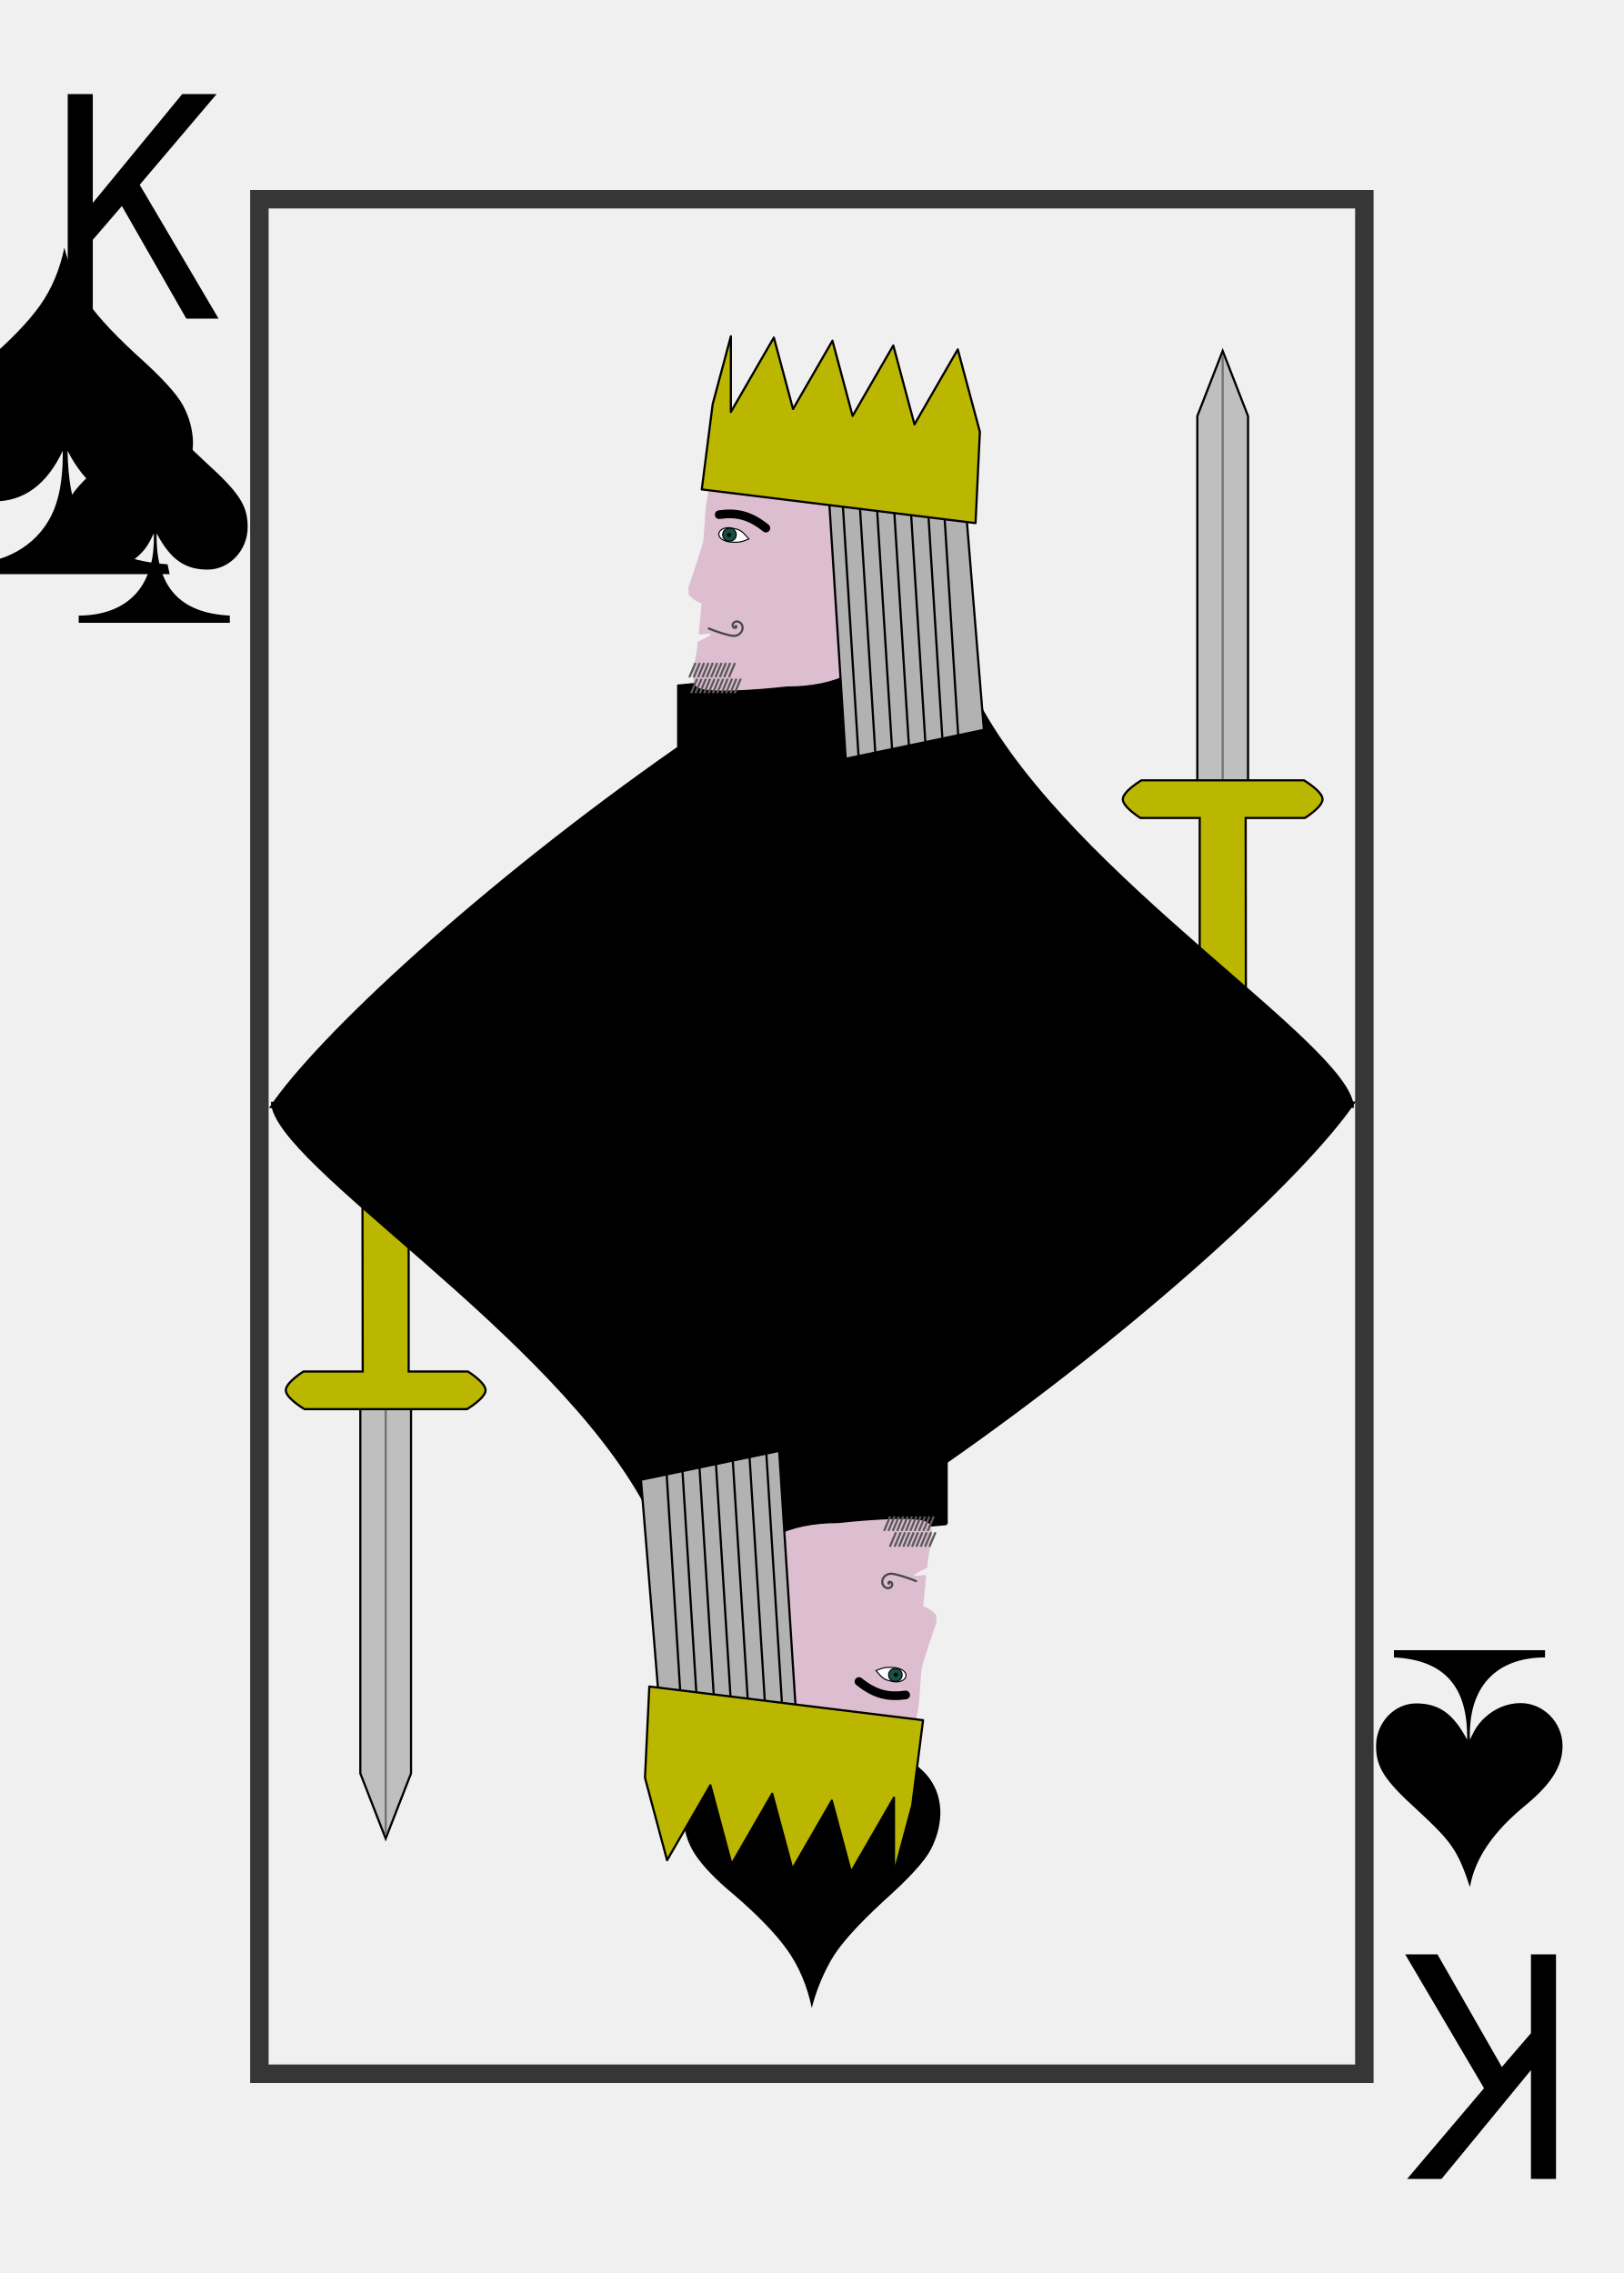
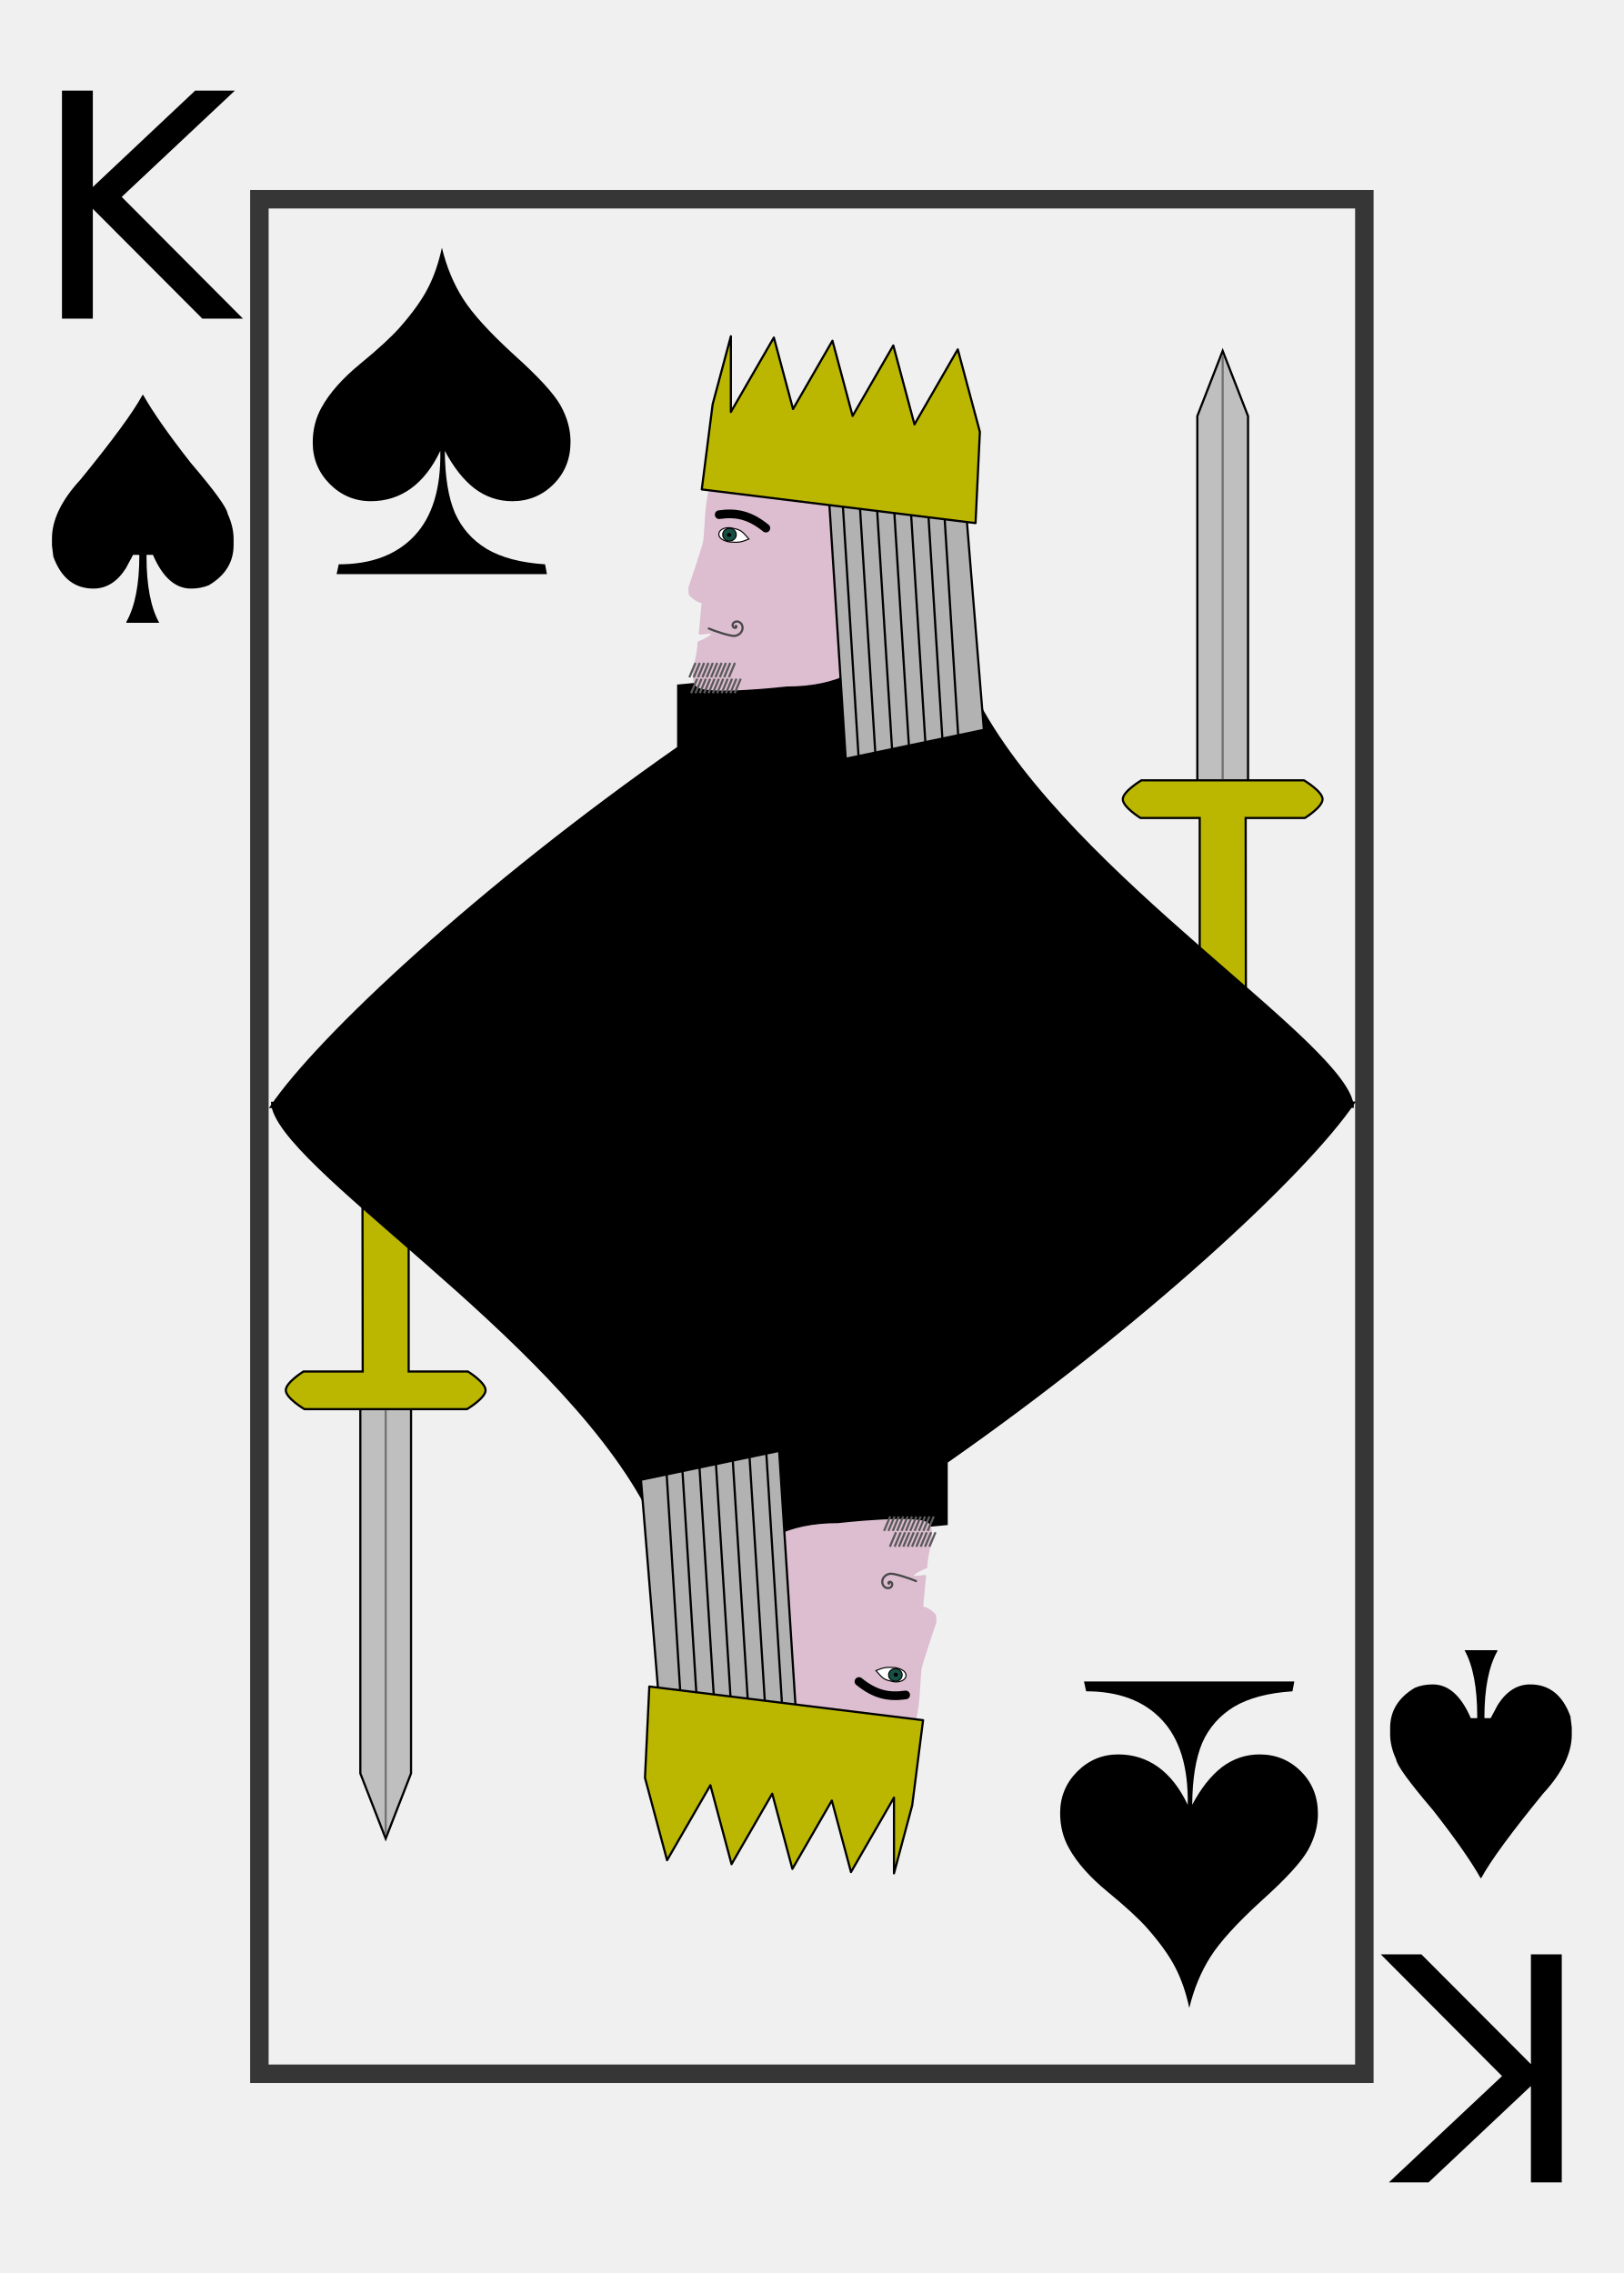
- <svg xmlns="http://www.w3.org/2000/svg" xmlns:xlink="http://www.w3.org/1999/xlink" width="747.347" height="1046.286" version="1.0">
-   <g transform="translate(2.245 -.648)">
-     <g id="a" stroke="#000" stroke-width=".449">
-       <path d="M548.837 369.008V192.181l11.672-30 11.672 30v176.827" style="marker:none" fill="#bfbfbf" overflow="visible" stroke-width=".999" />
-       <path style="marker:none" d="M549.932 377.173h-27.255s-8.183-5.051-8.139-8.658c.044-3.607 8.543-8.66 8.543-8.66h74.856s8.5 5.053 8.543 8.66c.043 3.607-8.14 8.658-8.14 8.658h-27.254l.106 81.524c0 6.439-21.26 6.082-21.26 0v-81.524z" fill="#bbb700" overflow="visible" stroke-width=".999" />
-     </g>
-     <use xlink:href="#a" transform="rotate(180 367.89 504.568)" width="747.347" height="1046.286" />
-     <g transform="translate(-2.04 -11.714)">
-       <g id="b" font-size="144" font-weight="400" text-anchor="middle" font-family="Arial">
-         <text style="text-align:center" x="58.666" y="158.362" transform="translate(2.768 .682)">
-           <tspan style="text-align:center;-inkscape-font-specification:Arial Narrow" x="58.666" y="158.362" font-family="Arial Narrow">K</tspan>
-         </text>
-         <text y="298.362" x="62.779" style="text-align:center" transform="translate(2.768 .682)">
-           <tspan y="298.362" x="62.779" style="text-align:center;-inkscape-font-specification:Arial Narrow" font-family="Arial Narrow">♠</tspan>
-         </text>
-       </g>
-       <use xlink:href="#b" transform="rotate(180 373.47 535.505)" width="747.347" height="1046.286" />
-     </g>
-     <path opacity=".775" fill="none" stroke="#000" stroke-width="8.5" stroke-linecap="square" d="M117.143 92.362h508.571v862.857h-508.57z" />
-     <text xml:space="preserve" style="text-align:center" x="201.022" y="264.925" id="c" font-size="250" font-style="normal" font-weight="400" text-anchor="middle" fill="#000" fill-opacity="1" stroke="none" stroke-width="1" stroke-linecap="butt" stroke-linejoin="miter" stroke-opacity="1" font-family="Arial">
-       <tspan x="201.022" y="264.925">♠</tspan>
-     </text>
-     <use xlink:href="#c" transform="matrix(1 0 0 -1 344 1039.581)" width="747.347" height="1046.286" />
-     <path id="C" d="M309.898 316.22l128.929-12.144c10.025 2.078 4.974 12.383 9.393 20.61 42.926 79.899 170.341 156.818 172.173 185.413l-497.924.12c21.99-32.479 96.677-101.978 187.429-165.428v-28.572z" style="marker:none" fill="#000" fill-opacity="1" fill-rule="nonzero" stroke="#000" stroke-width="1" stroke-linecap="butt" stroke-linejoin="miter" marker-start="none" marker-mid="none" marker-end="none" stroke-miterlimit="4" stroke-dasharray="none" stroke-dashoffset="0" stroke-opacity="1" visibility="visible" display="inline" overflow="visible" />
-     <g id="D">
-       <path transform="translate(-2.245 .648)" d="M327.647 222.358c-3.008 9.275-2.57 18.312-3.423 26.247 0 1.795-6.86 21.85-6.86 21.85l.058 2.843c-.045.334 2.968 3.57 6.048 3.905l-1.324 14.2c-1.111.767 5.786-.963 5.786.3 0 1.421-6.386 4.035-6.386 4.035 0 6.756-4.345 16.27-.788 19.827 4.168 4.169 41.296-.065 41.296-.065 47.992 0 48.571-35 48.571-35 0-40.41-2.582-66.014-2.582-66.014-2.482-.014-18.086-2.82-34.972-1.11-18.548 1.88-29.644 4.2-45.424 8.982z" style="marker:none" fill="#ddbdd0" stroke="#ddbdd0" overflow="visible" />
-       <path transform="translate(-2.245 .648)" d="M380.228 208.806l9.02 140.456 63.602-13.301-9.3-113.985-63.322-13.17z" style="marker:none" fill="#b2b2b2" stroke="#000" overflow="visible" />
-       <path d="M328.773 237.556c8.089-1.161 14.275.35 21.486 6.18" style="marker:none" fill="none" fill-opacity=".703" stroke="#000" stroke-width="4" stroke-linecap="round" stroke-linejoin="round" overflow="visible" />
-       <path id="d" d="M384.452 213.54l10.089 161.358" style="marker:none" opacity="1" fill="none" fill-opacity=".703" fill-rule="nonzero" stroke="#000" stroke-width="1" stroke-linecap="butt" stroke-linejoin="miter" marker-start="none" marker-mid="none" marker-end="none" stroke-miterlimit="4" stroke-dasharray="none" stroke-dashoffset="0" stroke-opacity="1" visibility="visible" display="inline" overflow="visible" />
-       <use transform="translate(8 2.929)" height="1046.286" width="747.347" id="e" xlink:href="#d" y="0" x="0" />
-       <use transform="translate(8 2.929)" height="1046.286" width="747.347" id="f" xlink:href="#e" y="0" x="0" />
-       <use height="1046.286" width="747.347" transform="translate(8 2.357)" id="g" xlink:href="#f" y="0" x="0" />
-       <use transform="translate(8 5.286)" height="1046.286" width="747.347" id="h" xlink:href="#g" y="0" x="0" />
-       <use height="1046.286" width="747.347" transform="translate(8 .929)" id="i" xlink:href="#h" y="0" x="0" />
-       <use transform="translate(8 10)" height="1046.286" width="747.347" xlink:href="#i" />
-       <path d="M334.325 243.643c4.212.888 4.64 1.05 8.125 5.126-3.668 1.537-5.011 1.66-8.872 1.36-7.821-1.3-5.569-7.368.747-6.486z" style="marker:none" fill="#fff" stroke="#000" stroke-width=".5" overflow="visible" />
-       <path transform="matrix(4.1172 0 0 4.18751 -1049.104 -783.594)" d="M336.57 246.055a.758.694 0 11-1.515 0 .758.694 0 111.515 0z" fill="#165044" stroke="#000" stroke-width=".12" stroke-linecap="round" stroke-linejoin="round" />
-       <path d="M334.073 246.893a.758.694 0 11-1.515 0 .758.694 0 111.515 0z" stroke="#000" stroke-width=".5" stroke-linecap="round" stroke-linejoin="round" />
-       <path style="marker:none" d="M317.853 305.782l-2.812 6.652" id="j" opacity="1" fill="none" fill-opacity=".703" fill-rule="nonzero" stroke="#5a5a5a" stroke-width="1" stroke-linecap="butt" stroke-linejoin="miter" marker-start="none" marker-mid="none" marker-end="none" stroke-miterlimit="4" stroke-dasharray="none" stroke-dashoffset="0" stroke-opacity="1" visibility="visible" display="inline" overflow="visible" />
-       <use x="0" y="0" xlink:href="#j" id="k" transform="translate(2)" width="747.347" height="1046.286" />
-       <use x="0" y="0" xlink:href="#k" id="l" transform="translate(2)" width="747.347" height="1046.286" />
-       <use x="0" y="0" xlink:href="#l" id="m" transform="translate(2)" width="747.347" height="1046.286" />
-       <use x="0" y="0" xlink:href="#m" id="n" transform="translate(2)" width="747.347" height="1046.286" />
-       <use x="0" y="0" xlink:href="#n" id="o" transform="translate(2)" width="747.347" height="1046.286" />
-       <use x="0" y="0" xlink:href="#o" id="p" transform="translate(2)" width="747.347" height="1046.286" />
-       <use x="0" y="0" xlink:href="#p" id="q" transform="translate(2)" width="747.347" height="1046.286" />
-       <use x="0" y="0" xlink:href="#q" id="r" transform="translate(2)" width="747.347" height="1046.286" />
-       <use xlink:href="#r" transform="translate(2.179)" width="747.347" height="1046.286" />
-       <use x="0" y="0" xlink:href="#j" id="s" transform="translate(.804 7.286)" width="747.347" height="1046.286" />
-       <use x="0" y="0" xlink:href="#s" id="t" transform="translate(2)" width="747.347" height="1046.286" />
-       <use x="0" y="0" xlink:href="#t" id="u" transform="translate(2)" width="747.347" height="1046.286" />
-       <use x="0" y="0" xlink:href="#u" id="v" transform="translate(2)" width="747.347" height="1046.286" />
-       <use x="0" y="0" xlink:href="#v" id="w" transform="translate(2)" width="747.347" height="1046.286" />
-       <use x="0" y="0" xlink:href="#w" id="x" transform="translate(2)" width="747.347" height="1046.286" />
-       <use x="0" y="0" xlink:href="#x" id="y" transform="translate(2)" width="747.347" height="1046.286" />
-       <use x="0" y="0" xlink:href="#y" id="z" transform="translate(2.045)" width="747.347" height="1046.286" />
-       <use x="0" y="0" xlink:href="#z" id="A" transform="translate(2)" width="747.347" height="1046.286" />
-       <use x="0" y="0" xlink:href="#A" id="B" transform="translate(2)" width="747.347" height="1046.286" />
-       <use xlink:href="#B" transform="translate(2)" width="747.347" height="1046.286" />
-       <path transform="translate(.077 -2.03)" d="M336.263 290.828c.12-.095.278.034.327.144.138.313-.15.626-.436.708-.607.173-1.149-.363-1.259-.924-.197-1.012.685-1.863 1.631-1.993 1.533-.212 2.78 1.126 2.923 2.573.213 2.18-1.695 3.915-3.768 4.057-2.015.138-9.426-2.337-11.752-3.393" fill="none" fill-rule="evenodd" stroke="#484848" stroke-linecap="round" />
-       <path style="marker:none" d="M323 225.286l126 15.5 2-42-10.17-37.955-19.935 34.528-9.739-36.347-18.73 32.442-9.274-34.61-18.153 31.44-8.82-32.912-19.788 34.274v-34.86l-8.379 31.27-5.012 39.23z" transform="translate(-2.245 .648)" fill="#bbb700" stroke="#000" stroke-linejoin="round" overflow="visible" />
-     </g>
-     <use xlink:href="#C" transform="rotate(180 371.684 509.203)" width="747.347" height="1046.286" />
-     <use xlink:href="#D" transform="rotate(180 371.684 509.203)" width="747.347" height="1046.286" />
-     <path style="marker:none" d="M560.005 164.8v194.567h1V164.8l-.5-1.242-.5 1.242z" id="E" opacity="1" fill="#727272" fill-opacity="1" fill-rule="nonzero" stroke="none" stroke-width="1" stroke-linecap="butt" stroke-linejoin="miter" stroke-miterlimit="4" stroke-dasharray="none" stroke-dashoffset="0" stroke-opacity="1" visibility="visible" display="inline" overflow="visible" />
-     <use xlink:href="#E" transform="rotate(180 367.888 504.573)" width="747.347" height="1046.286" />
+ <svg xmlns="http://www.w3.org/2000/svg" xmlns:xlink="http://www.w3.org/1999/xlink" width="747.347" height="1046.286" id="svg2" version="1.0">
+   <defs id="defs4">
+     </defs>
+   <g id="layer1" transform="translate(2.244899,-0.6479052)">
+     <path style="display:inline;overflow:visible;visibility:visible;opacity:1;fill:#bfbfbf;fill-opacity:1;fill-rule:nonzero;stroke:#000000;stroke-width:1;stroke-linecap:butt;stroke-linejoin:miter;stroke-miterlimit:4;stroke-dasharray:none;stroke-dashoffset:0;stroke-opacity:1;marker:none;marker-start:none;marker-mid:none;marker-end:none;enable-background:accumulate" d="M 548.837,369.008 V 192.181 l 11.672,-30 11.672,30 v 176.827" id="path3994" />
+     <path d="m 549.932,377.173 -27.254,-5e-5 c 0,0 -8.183,-5.052 -8.139,-8.659 0.044,-3.607 8.543,-8.659 8.543,-8.659 l 37.428,-4e-5 37.428,4e-5 c 0,0 8.5,5.052 8.543,8.659 0.044,3.607 -8.139,8.659 -8.139,8.659 l -27.254,5e-5 0.106,81.524 c 0,6.438 -21.261,6.082 -21.261,0 z" style="display:inline;overflow:visible;visibility:visible;fill:#bbb700;fill-opacity:1;fill-rule:nonzero;stroke:#000000;stroke-width:1;stroke-linecap:butt;stroke-linejoin:miter;stroke-miterlimit:4;stroke-dasharray:none;stroke-dashoffset:0;stroke-opacity:1;marker:none;marker-start:none;marker-mid:none;marker-end:none;enable-background:accumulate" id="path4168" />
+     <path id="path872" d="m 186.944,640.127 v 176.827 l -11.672,30 -11.672,-30 V 640.127" style="display:inline;overflow:visible;visibility:visible;opacity:1;fill:#bfbfbf;fill-opacity:1;fill-rule:nonzero;stroke:#000000;stroke-width:1;stroke-linecap:butt;stroke-linejoin:miter;stroke-miterlimit:4;stroke-dasharray:none;stroke-dashoffset:0;stroke-opacity:1;marker:none;marker-start:none;marker-mid:none;marker-end:none;enable-background:accumulate" />
+     <path id="path874" style="display:inline;overflow:visible;visibility:visible;fill:#bbb700;fill-opacity:1;fill-rule:nonzero;stroke:#000000;stroke-width:1;stroke-linecap:butt;stroke-linejoin:miter;stroke-miterlimit:4;stroke-dasharray:none;stroke-dashoffset:0;stroke-opacity:1;marker:none;marker-start:none;marker-mid:none;marker-end:none;enable-background:accumulate" d="m 185.849,631.962 27.254,5e-5 c 0,0 8.183,5.052 8.139,8.659 -0.044,3.607 -8.543,8.659 -8.543,8.659 l -37.428,4e-5 -37.428,-4e-5 c 0,0 -8.5,-5.052 -8.543,-8.659 -0.044,-3.607 8.139,-8.659 8.139,-8.659 l 27.254,-5e-5 -0.106,-81.524 c 0,-6.438 21.261,-6.082 21.261,0 z" />
+     <path id="path1073" style="font-style:normal;font-variant:normal;font-weight:normal;font-stretch:normal;font-size:144px;line-height:1.25;font-family:'Arial Narrow';-inkscape-font-specification:'Arial Narrow';text-align:center;text-anchor:middle;fill:#000000;fill-opacity:1;stroke:none;stroke-width:1px;stroke-linecap:butt;stroke-linejoin:miter;stroke-opacity:1" d="M 26.276,42.353 H 40.479 V 86.72 L 87.589,42.353 H 105.87 l -52.102,48.938 55.828,56.039 H 90.893 L 40.479,96.775 V 147.33 H 26.276 Z" />
+     <path id="path1076" style="font-style:normal;font-variant:normal;font-weight:normal;font-stretch:normal;font-size:144px;line-height:1.25;font-family:'Arial Narrow';-inkscape-font-specification:'Arial Narrow';text-align:center;text-anchor:middle;fill:#000000;fill-opacity:1;stroke:none;stroke-width:1px;stroke-linecap:butt;stroke-linejoin:miter;stroke-opacity:1" d="m 63.647,182.424 q 6.609,11.742 21.797,31.148 16.664,19.547 17.086,23.555 2.742,5.977 2.742,11.602 v 2.812 q 0,11.742 -11.391,18.492 -3.727,1.547 -8.227,1.547 -10.828,0 -17.508,-15.539 h -2.953 v 0.844 q 0,19.898 5.836,30.445 H 55.913 v -0.422 q 5.977,-10.617 5.977,-30.656 l -0.211,-0.211 h -2.672 l -3.305,6.188 q -5.977,9.352 -14.906,9.352 -13.148,0 -18.492,-14.695 l -0.633,-5.133 v -3.234 q 0,-12.867 13.148,-27.141 22.148,-27.141 28.406,-38.742 l 0.211,-0.211 z" />
+     <path id="path1070" style="font-style:normal;font-variant:normal;font-weight:normal;font-stretch:normal;font-size:144px;line-height:1.25;font-family:'Arial Narrow';-inkscape-font-specification:'Arial Narrow';text-align:center;text-anchor:middle;fill:#000000;fill-opacity:1;stroke:none;stroke-width:1px;stroke-linecap:butt;stroke-linejoin:miter;stroke-opacity:1" d="m 716.581,1005.228 h -14.203 v -44.367 l -47.109,44.367 h -18.281 l 52.102,-48.937 -55.828,-56.039 h 18.703 l 50.414,50.555 v -50.555 h 14.203 z" />
+     <path id="path1067" style="font-style:normal;font-variant:normal;font-weight:normal;font-stretch:normal;font-size:144px;line-height:1.25;font-family:'Arial Narrow';-inkscape-font-specification:'Arial Narrow';text-align:center;text-anchor:middle;fill:#000000;fill-opacity:1;stroke:none;stroke-width:1px;stroke-linecap:butt;stroke-linejoin:miter;stroke-opacity:1" d="m 679.21,865.158 q -6.609,-11.742 -21.797,-31.148 -16.664,-19.547 -17.086,-23.555 -2.742,-5.977 -2.742,-11.602 v -2.812 q 0,-11.742 11.391,-18.492 3.727,-1.547 8.227,-1.547 10.828,0 17.508,15.539 h 2.953 v -0.844 q 0,-19.898 -5.836,-30.445 h 15.117 v 0.422 q -5.977,10.617 -5.977,30.656 l 0.211,0.211 h 2.672 l 3.305,-6.188 q 5.977,-9.352 14.906,-9.352 13.148,0 18.492,14.695 l 0.633,5.133 v 3.234 q 0,12.867 -13.148,27.141 -22.148,27.141 -28.406,38.742 l -0.211,0.211 z" />
+     <path style="opacity:0.775;fill:none;fill-opacity:1;stroke:#000000;stroke-width:8.5;stroke-linecap:square;stroke-linejoin:miter;stroke-miterlimit:4;stroke-dasharray:none;stroke-opacity:1" d="M 117.143,92.362 H 625.714 V 955.219 H 117.143 Z" id="rect3077" />
+     <path id="path1064" style="font-style:normal;font-weight:normal;font-size:250px;line-height:1.25;font-family:Arial;text-align:center;text-anchor:middle;fill:#000000;fill-opacity:1;stroke:none;stroke-width:1px;stroke-linecap:butt;stroke-linejoin:miter;stroke-opacity:1" d="m 201.144,114.656 q 3.174,13.184 9.766,23.56 6.592,10.376 23.438,25.757 16.968,15.259 21.484,23.438 4.517,8.179 4.517,16.602 0,11.719 -7.812,19.531 -7.812,7.812 -19.043,7.812 -9.521,0 -17.334,-5.859 -7.69,-5.981 -13.672,-17.334 0.122,17.944 4.639,28.564 4.639,10.498 14.648,16.602 10.132,5.981 26.855,7.08 l 0.854,4.517 H 152.683 l 0.977,-4.517 q 22.461,0 34.79,-13.062 12.451,-13.184 11.963,-39.185 -5.493,11.597 -13.672,17.456 -8.057,5.737 -18.311,5.737 -10.986,0 -18.921,-7.935 -7.812,-7.935 -7.812,-19.043 0,-8.911 4.028,-16.113 5.493,-10.01 17.822,-20.142 12.329,-10.132 18.188,-16.724 8.911,-10.132 12.939,-18.066 4.15,-7.935 6.47,-18.677 z" />
+     <path d="m 545.144,924.925 q 3.174,-13.184 9.766,-23.56 6.592,-10.376 23.438,-25.757 16.968,-15.259 21.484,-23.438 4.517,-8.179 4.517,-16.602 0,-11.719 -7.812,-19.531 -7.812,-7.812 -19.043,-7.812 -9.521,0 -17.334,5.859 -7.69,5.981 -13.672,17.334 0.122,-17.944 4.639,-28.564 4.639,-10.498 14.648,-16.602 10.132,-5.981 26.855,-7.08 l 0.854,-4.517 H 496.683 l 0.977,4.517 q 22.461,0 34.79,13.062 12.451,13.184 11.963,39.185 -5.493,-11.597 -13.672,-17.456 -8.057,-5.737 -18.311,-5.737 -10.986,0 -18.921,7.935 -7.812,7.935 -7.812,19.043 0,8.911 4.028,16.113 5.493,10.01 17.822,20.142 12.329,10.132 18.188,16.724 8.911,10.132 12.939,18.066 4.15,7.935 6.47,18.677 z" style="font-style:normal;font-weight:normal;font-size:250px;line-height:1.25;font-family:Arial;text-align:center;text-anchor:middle;fill:#000000;fill-opacity:1;stroke:none;stroke-width:1px;stroke-linecap:butt;stroke-linejoin:miter;stroke-opacity:1" id="path1080" />
+     <path id="path3918" d="M 309.898,316.219 L 438.827,304.076 C 448.852,306.154 443.801,316.459 448.22,324.685 C 491.146,404.585 618.561,481.504 620.393,510.099 L 122.469,510.219 C 144.46,477.74 219.146,408.241 309.898,344.791 L 309.898,316.219 z" style="fill:#000000;fill-opacity:1;fill-rule:nonzero;stroke:#000000;stroke-width:1;stroke-linecap:butt;stroke-linejoin:miter;marker:none;marker-start:none;marker-mid:none;marker-end:none;stroke-miterlimit:4;stroke-dasharray:none;stroke-dashoffset:0;stroke-opacity:1;visibility:visible;display:inline;overflow:visible;enable-background:accumulate" />
+     <path style="display:inline;overflow:visible;visibility:visible;opacity:1;fill:#ddbdd0;fill-opacity:1;fill-rule:nonzero;stroke:#ddbdd0;stroke-width:1;stroke-linecap:butt;stroke-linejoin:miter;stroke-miterlimit:4;stroke-dasharray:none;stroke-dashoffset:0;stroke-opacity:1;marker:none;marker-start:none;marker-mid:none;marker-end:none;enable-background:accumulate" d="m 325.402,223.006 c -3.008,9.274 -2.569,18.312 -3.422,26.247 0,1.795 -6.861,21.85 -6.861,21.85 l 0.058,2.843 c -0.044,0.334 2.968,3.571 6.049,3.905 l -1.324,14.201 c -1.112,0.767 5.786,-0.963 5.786,0.3 0,1.421 -6.386,4.035 -6.386,4.035 0,6.756 -4.345,16.27 -0.788,19.827 4.169,4.169 41.296,-0.065 41.296,-0.065 47.993,0 48.571,-35 48.571,-35 0,-40.409 -2.582,-66.014 -2.582,-66.014 -2.482,-0.014 -18.085,-2.821 -34.972,-1.109 -18.548,1.88 -29.644,4.199 -45.424,8.982 z" id="path3867" />
+     <path style="display:inline;overflow:visible;visibility:visible;opacity:1;fill:#b2b2b2;fill-opacity:1;fill-rule:nonzero;stroke:#000000;stroke-width:1;stroke-linecap:butt;stroke-linejoin:miter;stroke-miterlimit:4;stroke-dasharray:none;stroke-dashoffset:0;stroke-opacity:1;marker:none;marker-start:none;marker-mid:none;marker-end:none;enable-background:accumulate" d="m 377.983,209.454 9.021,140.456 63.601,-13.302 -9.3,-113.985 z" id="path3871" />
+     <path style="display:inline;overflow:visible;visibility:visible;opacity:1;fill:none;fill-opacity:0.703;fill-rule:nonzero;stroke:#000000;stroke-width:4;stroke-linecap:round;stroke-linejoin:round;stroke-miterlimit:4;stroke-dasharray:none;stroke-dashoffset:0;stroke-opacity:1;marker:none;marker-start:none;marker-mid:none;marker-end:none;enable-background:accumulate" d="m 328.773,237.556 c 8.089,-1.161 14.275,0.349 21.486,6.18" id="path3875" />
+     <path style="display:inline;overflow:visible;visibility:visible;opacity:1;fill:none;fill-opacity:0.703;fill-rule:nonzero;stroke:#000000;stroke-width:1;stroke-linecap:butt;stroke-linejoin:miter;stroke-miterlimit:4;stroke-dasharray:none;stroke-dashoffset:0;stroke-opacity:1;marker:none;marker-start:none;marker-mid:none;marker-end:none;enable-background:accumulate" d="m 384.452,213.541 10.089,161.357" id="path3902" />
+     <use x="0" y="0" xlink:href="#path3902" id="use3904" width="747.347" height="1046.286" transform="translate(8.000005,2.928572)" />
+     <use x="0" y="0" xlink:href="#use3904" id="use3906" width="747.347" height="1046.286" transform="translate(8.000005,2.928572)" />
+     <use x="0" y="0" xlink:href="#use3906" id="use3908" transform="translate(8.000005,2.357143)" width="747.347" height="1046.286" />
+     <use x="0" y="0" xlink:href="#use3908" id="use3910" width="747.347" height="1046.286" transform="translate(8.000005,5.285714)" />
+     <use x="0" y="0" xlink:href="#use3910" id="use3912" transform="translate(8.000005,0.928572)" width="747.347" height="1046.286" />
+     <use x="0" y="0" xlink:href="#use3912" id="use3914" width="747.347" height="1046.286" transform="translate(8.000005,10)" />
+     <path style="display:inline;overflow:visible;visibility:visible;opacity:1;fill:#ffffff;fill-opacity:1;fill-rule:nonzero;stroke:#000000;stroke-width:0.5;stroke-linecap:butt;stroke-linejoin:miter;stroke-miterlimit:4;stroke-dasharray:none;stroke-dashoffset:0;stroke-opacity:1;marker:none;marker-start:none;marker-mid:none;marker-end:none;enable-background:accumulate" d="m 334.325,243.643 c 4.212,0.888 4.64,1.051 8.125,5.126 -3.668,1.537 -5.011,1.661 -8.872,1.361 -7.821,-1.3 -5.568,-7.368 0.748,-6.487 z" id="path3877" />
+     <path style="opacity:1;fill:#165044;fill-opacity:1;stroke:#000000;stroke-width:0.5;stroke-linecap:round;stroke-linejoin:round;stroke-miterlimit:4;stroke-dasharray:none;stroke-opacity:1" d="m 336.624,246.766 a 3.119,2.908 0 0 1 -3.119,2.908 3.119,2.908 0 0 1 -3.119,-2.908 3.119,2.908 0 0 1 3.119,-2.908 3.119,2.908 0 0 1 3.119,2.908 z" id="path3885" />
+     <path style="opacity:1;fill:#000000;fill-opacity:1;stroke:#000000;stroke-width:0.5;stroke-linecap:round;stroke-linejoin:round;stroke-miterlimit:4;stroke-dasharray:none;stroke-opacity:1" d="m 334.073,246.893 a 0.758,0.694 0 0 1 -0.758,0.694 0.758,0.694 0 0 1 -0.758,-0.694 0.758,0.694 0 0 1 0.758,-0.694 0.758,0.694 0 0 1 0.758,0.694 z" id="path3887" />
+     <path id="path4045" d="m 317.853,305.782 -2.812,6.652" style="display:inline;overflow:visible;visibility:visible;opacity:1;fill:none;fill-opacity:0.703;fill-rule:nonzero;stroke:#5a5a5a;stroke-width:1;stroke-linecap:butt;stroke-linejoin:miter;stroke-miterlimit:4;stroke-dasharray:none;stroke-dashoffset:0;stroke-opacity:1;marker:none;marker-start:none;marker-mid:none;marker-end:none;enable-background:accumulate" />
+     <use height="1046.286" width="747.347" transform="translate(2)" id="use4061" xlink:href="#path4045" y="0" x="0" />
+     <use height="1046.286" width="747.347" transform="translate(2)" id="use4063" xlink:href="#use4061" y="0" x="0" />
+     <use height="1046.286" width="747.347" transform="translate(2)" id="use4065" xlink:href="#use4063" y="0" x="0" />
+     <use height="1046.286" width="747.347" transform="translate(2)" id="use4067" xlink:href="#use4065" y="0" x="0" />
+     <use height="1046.286" width="747.347" transform="translate(2)" id="use4069" xlink:href="#use4067" y="0" x="0" />
+     <use height="1046.286" width="747.347" transform="translate(2)" id="use4071" xlink:href="#use4069" y="0" x="0" />
+     <use height="1046.286" width="747.347" transform="translate(2)" id="use4073" xlink:href="#use4071" y="0" x="0" />
+     <use height="1046.286" width="747.347" transform="translate(2)" id="use4075" xlink:href="#use4073" y="0" x="0" />
+     <use height="1046.286" width="747.347" transform="translate(2.178571)" id="use4077" xlink:href="#use4075" y="0" x="0" />
+     <use height="1046.286" width="747.347" transform="translate(0.8035714,7.285714)" id="use4121" xlink:href="#path4045" y="0" x="0" />
+     <use height="1046.286" width="747.347" transform="translate(2)" id="use4123" xlink:href="#use4121" y="0" x="0" />
+     <use height="1046.286" width="747.347" transform="translate(2)" id="use4125" xlink:href="#use4123" y="0" x="0" />
+     <use height="1046.286" width="747.347" transform="translate(2)" id="use4127" xlink:href="#use4125" y="0" x="0" />
+     <use height="1046.286" width="747.347" transform="translate(2)" id="use4129" xlink:href="#use4127" y="0" x="0" />
+     <use height="1046.286" width="747.347" transform="translate(2)" id="use4131" xlink:href="#use4129" y="0" x="0" />
+     <use height="1046.286" width="747.347" transform="translate(2)" id="use4133" xlink:href="#use4131" y="0" x="0" />
+     <use height="1046.286" width="747.347" transform="translate(2.044643)" id="use4135" xlink:href="#use4133" y="0" x="0" />
+     <use height="1046.286" width="747.347" transform="translate(2)" id="use4139" xlink:href="#use4135" y="0" x="0" />
+     <use height="1046.286" width="747.347" transform="translate(2)" id="use4141" xlink:href="#use4139" y="0" x="0" />
+     <use height="1046.286" width="747.347" transform="translate(2)" id="use4143" xlink:href="#use4141" y="0" x="0" />
+     <path id="path4157" d="m 336.339,288.797 c 0.12,-0.095 0.278,0.034 0.327,0.144 0.138,0.314 -0.149,0.626 -0.435,0.708 -0.608,0.173 -1.149,-0.362 -1.259,-0.924 -0.198,-1.011 0.685,-1.863 1.631,-1.993 1.533,-0.212 2.78,1.126 2.922,2.574 0.214,2.179 -1.695,3.915 -3.768,4.057 -2.015,0.138 -9.425,-2.337 -11.752,-3.393" style="fill:none;fill-rule:evenodd;stroke:#484848;stroke-width:1px;stroke-linecap:round;stroke-linejoin:miter;stroke-opacity:1" />
+     <path id="path4368" d="m 320.755,225.934 126,15.5 2,-42 -10.17,-37.954 -19.935,34.528 -9.739,-36.347 -18.731,32.442 -9.274,-34.611 -18.153,31.442 -8.819,-32.913 -19.788,34.274 v -34.86 l -8.379,31.271 z" style="display:inline;overflow:visible;visibility:visible;opacity:1;fill:#bbb700;fill-opacity:1;fill-rule:nonzero;stroke:#000000;stroke-width:1;stroke-linecap:butt;stroke-linejoin:round;stroke-miterlimit:4;stroke-dasharray:none;stroke-dashoffset:0;stroke-opacity:1;marker:none;marker-start:none;marker-mid:none;marker-end:none;enable-background:accumulate" />
+     <use x="0" y="0" xlink:href="#path3918" id="use3954" transform="matrix(-1,0,0,-1,743.3673,1018.407)" width="747.347" height="1046.286" />
+     <path id="path878" d="m 417.966,795.4 c 3.008,-9.274 2.569,-18.312 3.422,-26.247 0,-1.795 6.861,-21.85 6.861,-21.85 l -0.058,-2.843 c 0.044,-0.334 -2.968,-3.571 -6.049,-3.905 l 1.324,-14.201 c 1.112,-0.767 -5.786,0.963 -5.786,-0.3 0,-1.421 6.386,-4.035 6.386,-4.035 0,-6.756 4.345,-16.27 0.788,-19.827 -4.169,-4.169 -41.296,0.065 -41.296,0.065 -47.993,0 -48.571,35 -48.571,35 0,40.409 2.582,66.014 2.582,66.014 2.482,0.014 18.085,2.821 34.972,1.109 18.548,-1.88 29.644,-4.199 45.424,-8.982 z" style="display:inline;overflow:visible;visibility:visible;opacity:1;fill:#ddbdd0;fill-opacity:1;fill-rule:nonzero;stroke:#ddbdd0;stroke-width:1;stroke-linecap:butt;stroke-linejoin:miter;stroke-miterlimit:4;stroke-dasharray:none;stroke-dashoffset:0;stroke-opacity:1;marker:none;marker-start:none;marker-mid:none;marker-end:none;enable-background:accumulate" />
+     <path id="path880" d="m 365.385,808.953 -9.021,-140.456 -63.601,13.302 9.3,113.985 z" style="display:inline;overflow:visible;visibility:visible;opacity:1;fill:#b2b2b2;fill-opacity:1;fill-rule:nonzero;stroke:#000000;stroke-width:1;stroke-linecap:butt;stroke-linejoin:miter;stroke-miterlimit:4;stroke-dasharray:none;stroke-dashoffset:0;stroke-opacity:1;marker:none;marker-start:none;marker-mid:none;marker-end:none;enable-background:accumulate" />
+     <path id="path882" d="m 414.594,780.851 c -8.089,1.161 -14.275,-0.349 -21.486,-6.18" style="display:inline;overflow:visible;visibility:visible;opacity:1;fill:none;fill-opacity:0.703;fill-rule:nonzero;stroke:#000000;stroke-width:4;stroke-linecap:round;stroke-linejoin:round;stroke-miterlimit:4;stroke-dasharray:none;stroke-dashoffset:0;stroke-opacity:1;marker:none;marker-start:none;marker-mid:none;marker-end:none;enable-background:accumulate" />
+     <path id="path884" d="M 358.916,804.866 348.827,643.509" style="display:inline;overflow:visible;visibility:visible;opacity:1;fill:none;fill-opacity:0.703;fill-rule:nonzero;stroke:#000000;stroke-width:1;stroke-linecap:butt;stroke-linejoin:miter;stroke-miterlimit:4;stroke-dasharray:none;stroke-dashoffset:0;stroke-opacity:1;marker:none;marker-start:none;marker-mid:none;marker-end:none;enable-background:accumulate" />
+     <use transform="rotate(180,367.6837,507.739)" height="1046.286" width="747.347" id="use886" xlink:href="#path3902" y="0" x="0" />
+     <use transform="rotate(180,367.6837,507.739)" height="1046.286" width="747.347" id="use888" xlink:href="#use3904" y="0" x="0" />
+     <use height="1046.286" width="747.347" transform="rotate(180,367.6837,508.0247)" id="use890" xlink:href="#use3906" y="0" x="0" />
+     <use transform="rotate(180,367.6837,506.5604)" height="1046.286" width="747.347" id="use892" xlink:href="#use3908" y="0" x="0" />
+     <use height="1046.286" width="747.347" transform="rotate(180,367.6837,508.739)" id="use894" xlink:href="#use3910" y="0" x="0" />
+     <use transform="rotate(180,367.6837,504.2033)" height="1046.286" width="747.347" id="use896" xlink:href="#use3912" y="0" x="0" />
+     <path id="path898" d="m 409.042,774.764 c -4.212,-0.888 -4.64,-1.051 -8.125,-5.126 3.668,-1.537 5.011,-1.661 8.872,-1.361 7.821,1.3 5.568,7.368 -0.748,6.487 z" style="display:inline;overflow:visible;visibility:visible;opacity:1;fill:#ffffff;fill-opacity:1;fill-rule:nonzero;stroke:#000000;stroke-width:0.5;stroke-linecap:butt;stroke-linejoin:miter;stroke-miterlimit:4;stroke-dasharray:none;stroke-dashoffset:0;stroke-opacity:1;marker:none;marker-start:none;marker-mid:none;marker-end:none;enable-background:accumulate" />
+     <path transform="scale(-1)" style="opacity:1;fill:#165044;fill-opacity:1;stroke:#000000;stroke-width:0.5;stroke-linecap:round;stroke-linejoin:round;stroke-miterlimit:4;stroke-dasharray:none;stroke-opacity:1" d="m -406.743,-771.64 a 3.119,2.908 0 0 1 -3.119,2.908 3.119,2.908 0 0 1 -3.119,-2.908 3.119,2.908 0 0 1 3.119,-2.908 3.119,2.908 0 0 1 3.119,2.908 z" id="path900" />
+     <path transform="scale(-1)" style="opacity:1;fill:#000000;fill-opacity:1;stroke:#000000;stroke-width:0.5;stroke-linecap:round;stroke-linejoin:round;stroke-miterlimit:4;stroke-dasharray:none;stroke-opacity:1" d="m -409.295,-771.514 a 0.758,0.694 0 0 1 -0.758,0.694 0.758,0.694 0 0 1 -0.758,-0.694 0.758,0.694 0 0 1 0.758,-0.694 0.758,0.694 0 0 1 0.758,0.694 z" id="path902" />
+     <path style="display:inline;overflow:visible;visibility:visible;opacity:1;fill:none;fill-opacity:0.703;fill-rule:nonzero;stroke:#5a5a5a;stroke-width:1;stroke-linecap:butt;stroke-linejoin:miter;stroke-miterlimit:4;stroke-dasharray:none;stroke-dashoffset:0;stroke-opacity:1;marker:none;marker-start:none;marker-mid:none;marker-end:none;enable-background:accumulate" d="m 425.514,712.625 2.812,-6.652" id="path904" />
+     <use x="0" y="0" xlink:href="#path4045" id="use906" transform="rotate(180,370.6837,509.2033)" width="747.347" height="1046.286" />
+     <use x="0" y="0" xlink:href="#use4061" id="use908" transform="rotate(180,370.6837,509.2033)" width="747.347" height="1046.286" />
+     <use x="0" y="0" xlink:href="#use4063" id="use910" transform="rotate(180,370.6837,509.2033)" width="747.347" height="1046.286" />
+     <use x="0" y="0" xlink:href="#use4065" id="use912" transform="rotate(180,370.6837,509.2033)" width="747.347" height="1046.286" />
+     <use x="0" y="0" xlink:href="#use4067" id="use914" transform="rotate(180,370.6837,509.2033)" width="747.347" height="1046.286" />
+     <use x="0" y="0" xlink:href="#use4069" id="use916" transform="rotate(180,370.6837,509.2033)" width="747.347" height="1046.286" />
+     <use x="0" y="0" xlink:href="#use4071" id="use918" transform="rotate(180,370.6837,509.2033)" width="747.347" height="1046.286" />
+     <use x="0" y="0" xlink:href="#use4073" id="use920" transform="rotate(180,370.6837,509.2033)" width="747.347" height="1046.286" />
+     <use x="0" y="0" xlink:href="#use4075" id="use922" transform="rotate(180,370.5944,509.2033)" width="747.347" height="1046.286" />
+     <use x="0" y="0" xlink:href="#path4045" id="use924" transform="rotate(180,371.2819,505.5604)" width="747.347" height="1046.286" />
+     <use x="0" y="0" xlink:href="#use4121" id="use926" transform="rotate(180,370.6837,509.2033)" width="747.347" height="1046.286" />
+     <use x="0" y="0" xlink:href="#use4123" id="use928" transform="rotate(180,370.6837,509.2033)" width="747.347" height="1046.286" />
+     <use x="0" y="0" xlink:href="#use4125" id="use930" transform="rotate(180,370.6837,509.2033)" width="747.347" height="1046.286" />
+     <use x="0" y="0" xlink:href="#use4127" id="use932" transform="rotate(180,370.6837,509.2033)" width="747.347" height="1046.286" />
+     <use x="0" y="0" xlink:href="#use4129" id="use934" transform="rotate(180,370.6837,509.2033)" width="747.347" height="1046.286" />
+     <use x="0" y="0" xlink:href="#use4131" id="use936" transform="rotate(180,370.6837,509.2033)" width="747.347" height="1046.286" />
+     <use x="0" y="0" xlink:href="#use4133" id="use938" transform="rotate(180,370.6614,509.2033)" width="747.347" height="1046.286" />
+     <use x="0" y="0" xlink:href="#use4135" id="use940" transform="rotate(180,370.6837,509.2033)" width="747.347" height="1046.286" />
+     <use x="0" y="0" xlink:href="#use4139" id="use942" transform="rotate(180,370.6837,509.2033)" width="747.347" height="1046.286" />
+     <use x="0" y="0" xlink:href="#use4141" id="use944" transform="rotate(180,370.6837,509.2033)" width="747.347" height="1046.286" />
+     <path style="fill:none;fill-rule:evenodd;stroke:#484848;stroke-width:1px;stroke-linecap:round;stroke-linejoin:miter;stroke-opacity:1" d="m 407.028,729.609 c -0.12,0.095 -0.278,-0.034 -0.327,-0.144 -0.138,-0.314 0.149,-0.626 0.435,-0.708 0.608,-0.173 1.149,0.362 1.259,0.924 0.198,1.011 -0.685,1.863 -1.631,1.993 -1.533,0.212 -2.78,-1.126 -2.922,-2.574 -0.214,-2.179 1.695,-3.915 3.768,-4.057 2.015,-0.138 9.425,2.337 11.752,3.393" id="path946" />
+     <path style="display:inline;overflow:visible;visibility:visible;opacity:1;fill:#bbb700;fill-opacity:1;fill-rule:nonzero;stroke:#000000;stroke-width:1;stroke-linecap:butt;stroke-linejoin:round;stroke-miterlimit:4;stroke-dasharray:none;stroke-dashoffset:0;stroke-opacity:1;marker:none;marker-start:none;marker-mid:none;marker-end:none;enable-background:accumulate" d="m 422.612,792.473 -126,-15.5 -2,42 10.17,37.954 19.935,-34.528 9.739,36.347 18.731,-32.442 9.274,34.611 18.153,-31.442 8.819,32.913 19.788,-34.274 v 34.86 l 8.379,-31.271 z" id="path948" />
+     <path style="opacity:1;fill:#727272;fill-opacity:1;fill-rule:nonzero;stroke:none;stroke-width:1;stroke-linecap:butt;stroke-linejoin:miter;marker:none;stroke-miterlimit:4;stroke-dasharray:none;stroke-dashoffset:0;stroke-opacity:1;visibility:visible;display:inline;overflow:visible;enable-background:accumulate" d="M 560.005,164.8 L 560.005,359.367 L 561.005,359.367 L 561.005,164.8 L 560.505,163.558 L 560.005,164.8 z" id="path4179" />
+     <use x="0" y="0" xlink:href="#path4179" id="use4188" transform="matrix(-1,0,0,-1,735.7768,1009.146)" width="747.347" height="1046.286" />
  </g>
</svg>
